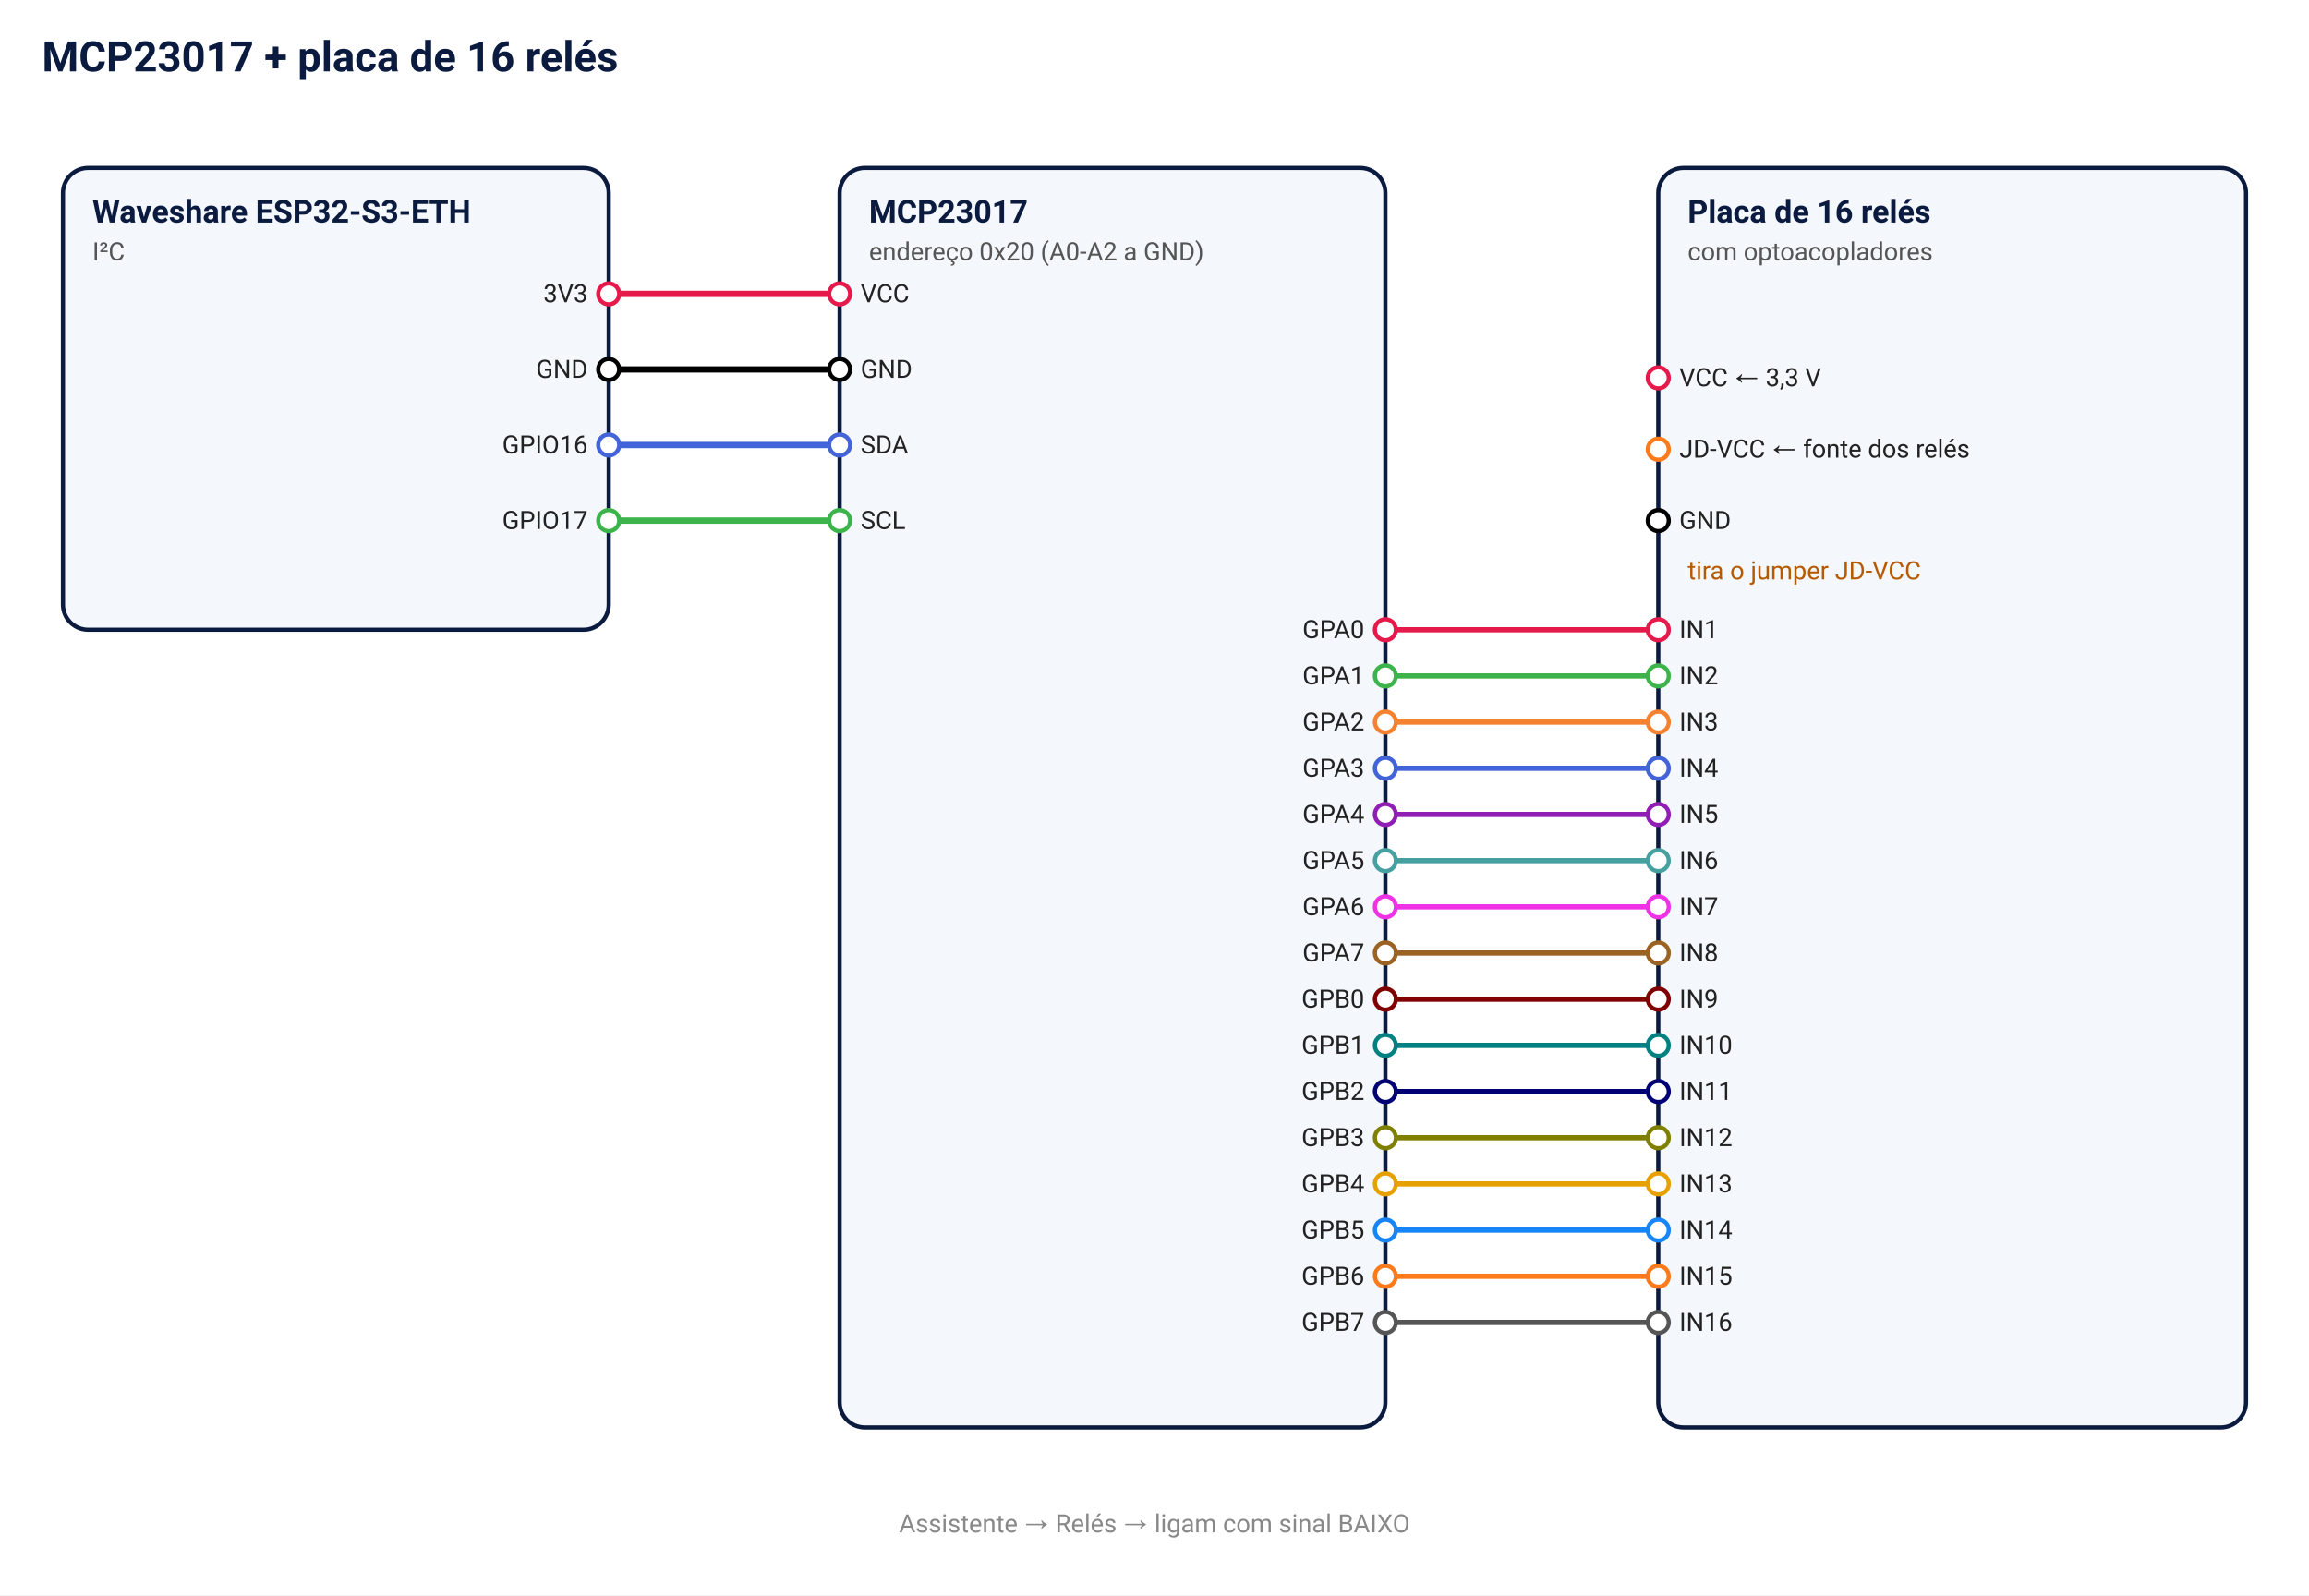
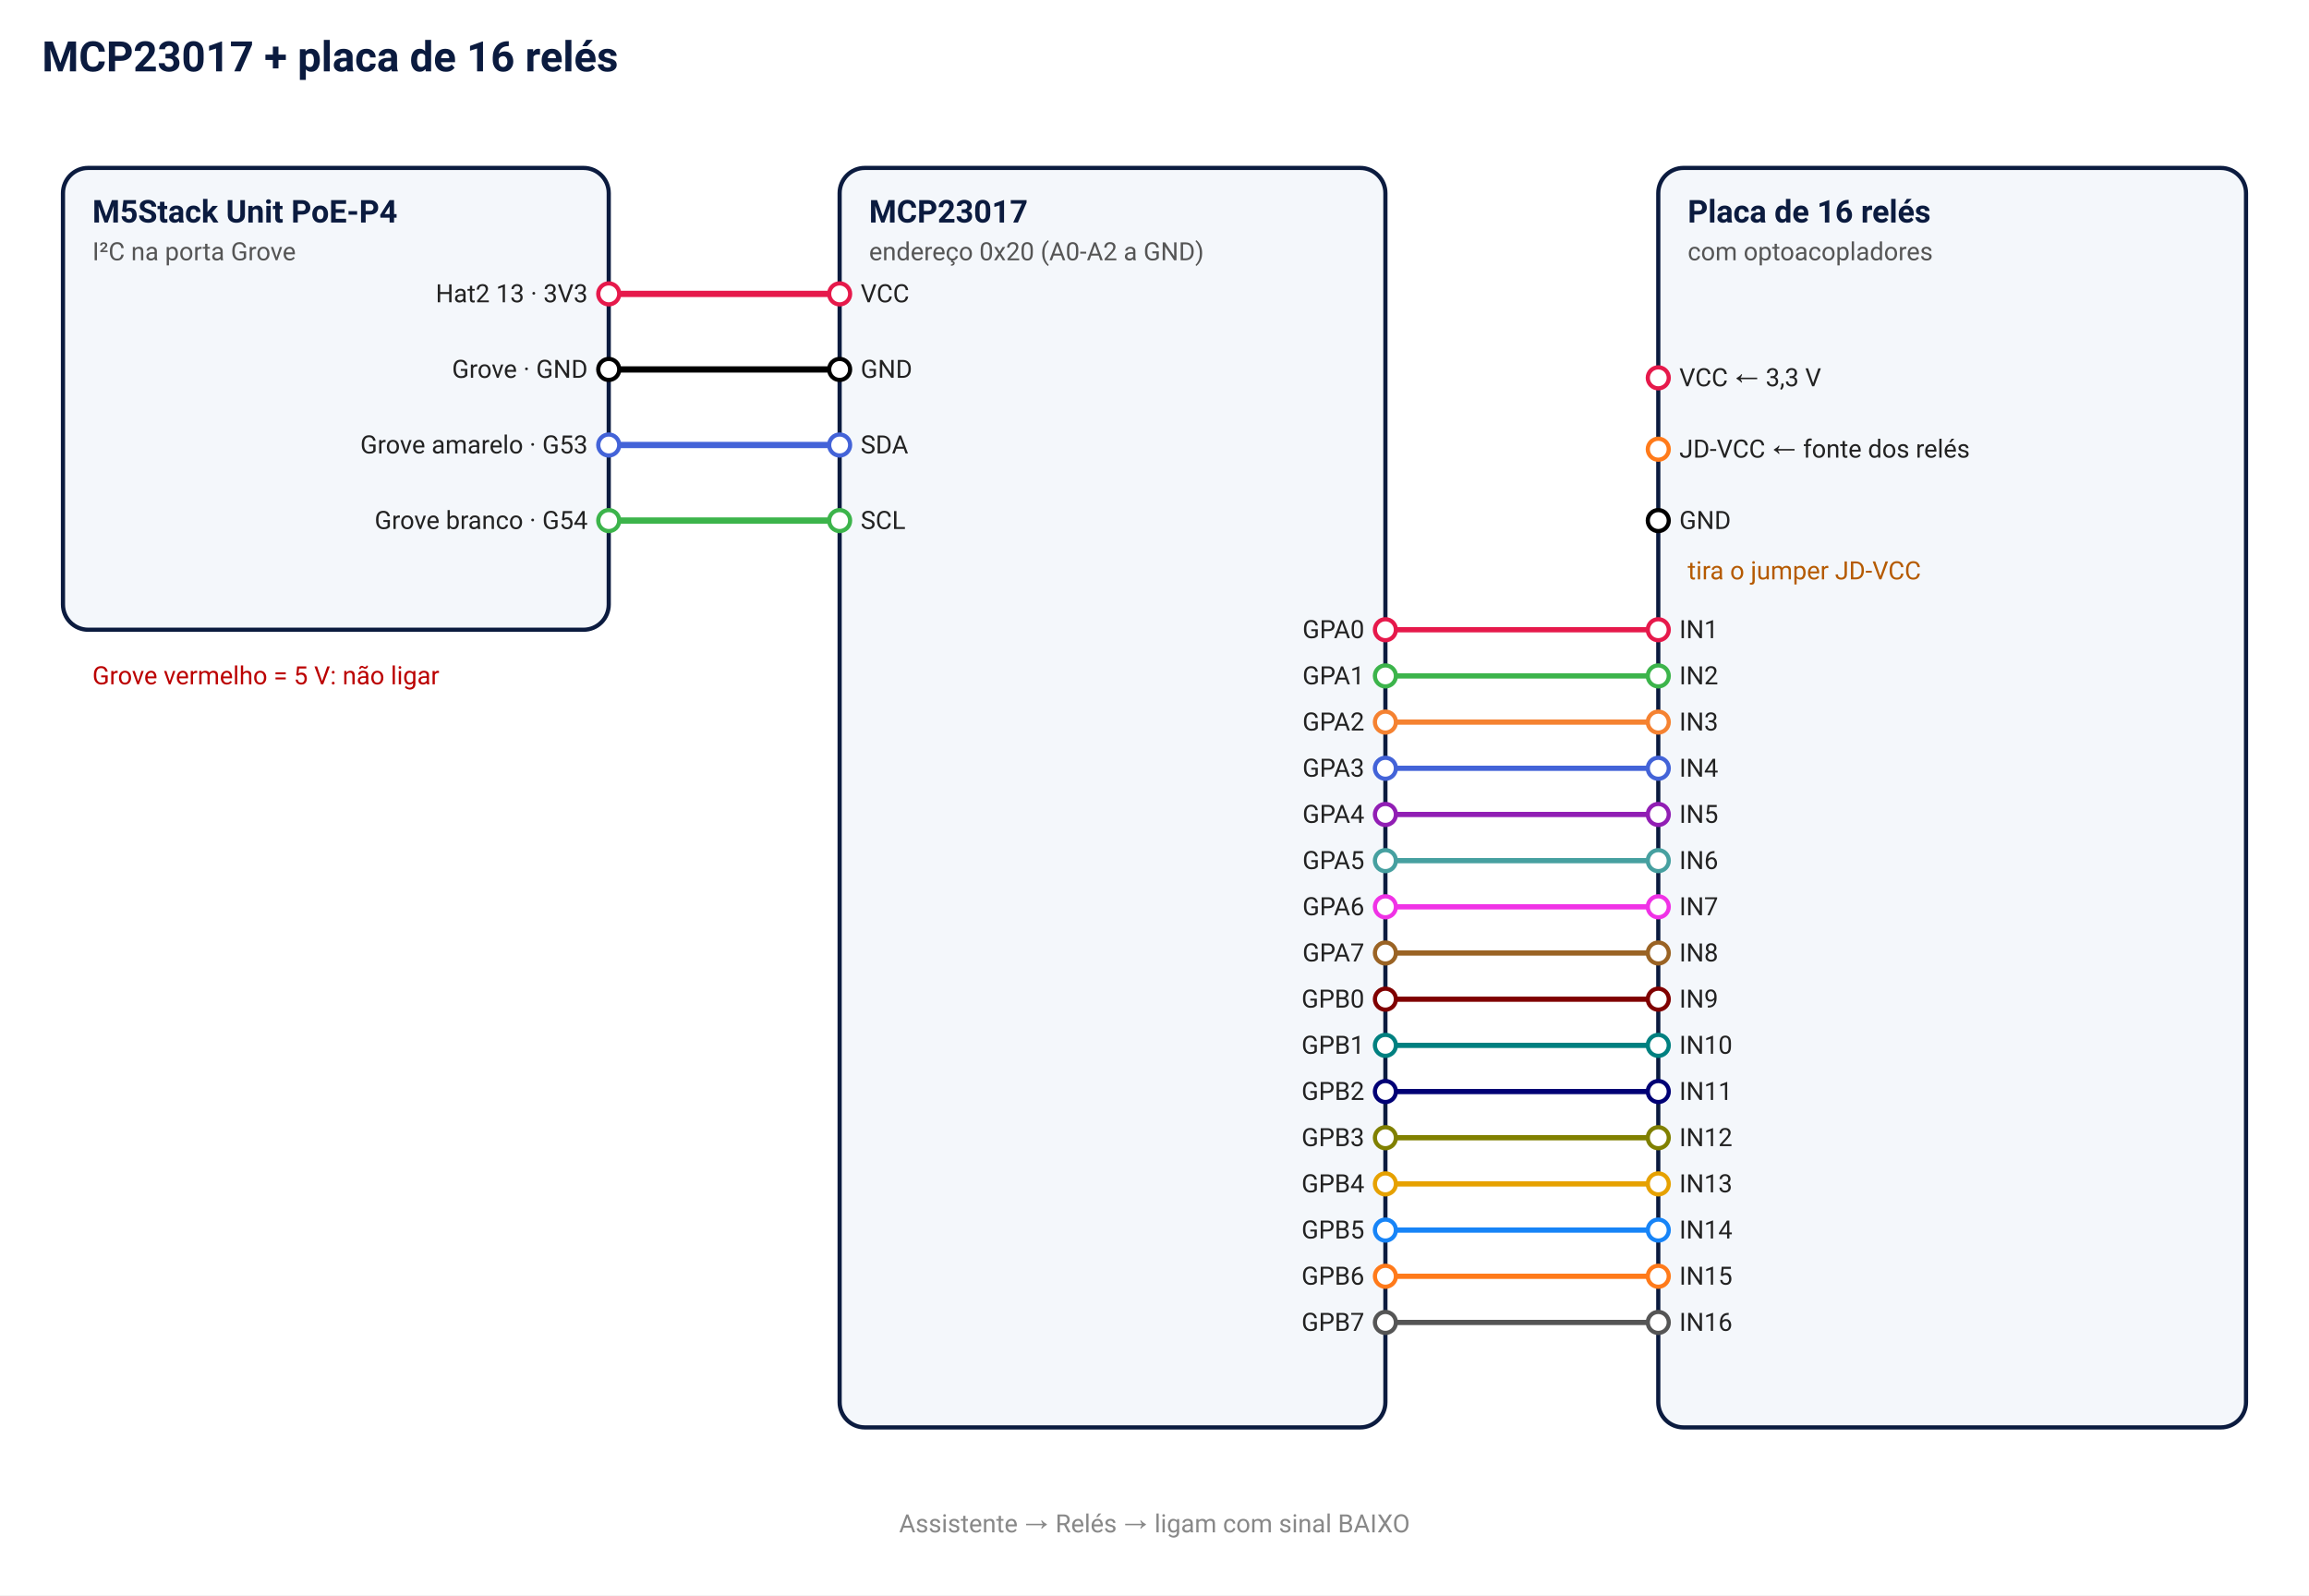
<svg xmlns="http://www.w3.org/2000/svg" viewBox="0 0 1100 760" width="1100" height="760" font-family="Segoe UI, Roboto, Helvetica, Arial, sans-serif">
  <rect width="1100" height="760" fill="#ffffff" />
  <text x="20" y="34" font-size="20" font-weight="700" fill="#0B1B3F">MCP23017 + placa de 16 relés</text>
  <rect x="30" y="80" width="260" height="220" rx="12" fill="#f4f7fb" stroke="#0B1B3F" stroke-width="2" />
-   <text x="44" y="106" font-size="15" font-weight="700" fill="#0B1B3F">Waveshare ESP32-S3-ETH</text>
-   <text x="44" y="124" font-size="12" fill="#555">I²C</text>
+   <text x="44" y="106" font-size="15" font-weight="700" fill="#0B1B3F">M5Stack Unit PoE-P4</text>
+   <text x="44" y="124" font-size="12" fill="#555">I²C na porta Grove</text>
  <rect x="400" y="80" width="260" height="600" rx="12" fill="#f4f7fb" stroke="#0B1B3F" stroke-width="2" />
  <text x="414" y="106" font-size="15" font-weight="700" fill="#0B1B3F">MCP23017</text>
  <text x="414" y="124" font-size="12" fill="#555">endereço 0x20 (A0-A2 a GND)</text>
  <rect x="790" y="80" width="280" height="600" rx="12" fill="#f4f7fb" stroke="#0B1B3F" stroke-width="2" />
  <text x="804" y="106" font-size="15" font-weight="700" fill="#0B1B3F">Placa de 16 relés</text>
  <text x="804" y="124" font-size="12" fill="#555">com optoacopladores</text>
  <circle cx="290" cy="140" r="5" fill="#fff" stroke="#e6194b" stroke-width="2" />
-   <text x="280" y="144" font-size="12" text-anchor="end" fill="#222">3V3</text>
+   <text x="280" y="144" font-size="12" text-anchor="end" fill="#222">Hat2 13  ·  3V3</text>
  <circle cx="400" cy="140" r="5" fill="#fff" stroke="#e6194b" stroke-width="2" />
  <text x="410" y="144" font-size="12" text-anchor="start" fill="#222">VCC</text>
  <path d="M295 140 C345.0 140 345.0 140 395 140" fill="none" stroke="#e6194b" stroke-width="3" />
  <circle cx="290" cy="176" r="5" fill="#fff" stroke="#000" stroke-width="2" />
-   <text x="280" y="180" font-size="12" text-anchor="end" fill="#222">GND</text>
+   <text x="280" y="180" font-size="12" text-anchor="end" fill="#222">Grove  ·  GND</text>
  <circle cx="400" cy="176" r="5" fill="#fff" stroke="#000" stroke-width="2" />
  <text x="410" y="180" font-size="12" text-anchor="start" fill="#222">GND</text>
  <path d="M295 176 C345.0 176 345.0 176 395 176" fill="none" stroke="#000" stroke-width="3" />
  <circle cx="290" cy="212" r="5" fill="#fff" stroke="#4363d8" stroke-width="2" />
-   <text x="280" y="216" font-size="12" text-anchor="end" fill="#222">GPIO16</text>
+   <text x="280" y="216" font-size="12" text-anchor="end" fill="#222">Grove amarelo  ·  G53</text>
  <circle cx="400" cy="212" r="5" fill="#fff" stroke="#4363d8" stroke-width="2" />
  <text x="410" y="216" font-size="12" text-anchor="start" fill="#222">SDA</text>
  <path d="M295 212 C345.0 212 345.0 212 395 212" fill="none" stroke="#4363d8" stroke-width="3" />
  <circle cx="290" cy="248" r="5" fill="#fff" stroke="#3cb44b" stroke-width="2" />
-   <text x="280" y="252" font-size="12" text-anchor="end" fill="#222">GPIO17</text>
+   <text x="280" y="252" font-size="12" text-anchor="end" fill="#222">Grove branco  ·  G54</text>
  <circle cx="400" cy="248" r="5" fill="#fff" stroke="#3cb44b" stroke-width="2" />
  <text x="410" y="252" font-size="12" text-anchor="start" fill="#222">SCL</text>
  <path d="M295 248 C345.0 248 345.0 248 395 248" fill="none" stroke="#3cb44b" stroke-width="3" />
  <circle cx="660" cy="300" r="5" fill="#fff" stroke="#e6194b" stroke-width="2" />
  <text x="650" y="304" font-size="12" text-anchor="end" fill="#222">GPA0</text>
  <circle cx="790" cy="300" r="5" fill="#fff" stroke="#e6194b" stroke-width="2" />
  <text x="800" y="304" font-size="12" text-anchor="start" fill="#222">IN1</text>
  <path d="M665 300 C725.0 300 725.0 300 785 300" fill="none" stroke="#e6194b" stroke-width="2.5" />
  <circle cx="660" cy="322" r="5" fill="#fff" stroke="#3cb44b" stroke-width="2" />
  <text x="650" y="326" font-size="12" text-anchor="end" fill="#222">GPA1</text>
  <circle cx="790" cy="322" r="5" fill="#fff" stroke="#3cb44b" stroke-width="2" />
  <text x="800" y="326" font-size="12" text-anchor="start" fill="#222">IN2</text>
  <path d="M665 322 C725.0 322 725.0 322 785 322" fill="none" stroke="#3cb44b" stroke-width="2.5" />
  <circle cx="660" cy="344" r="5" fill="#fff" stroke="#f58231" stroke-width="2" />
  <text x="650" y="348" font-size="12" text-anchor="end" fill="#222">GPA2</text>
  <circle cx="790" cy="344" r="5" fill="#fff" stroke="#f58231" stroke-width="2" />
  <text x="800" y="348" font-size="12" text-anchor="start" fill="#222">IN3</text>
  <path d="M665 344 C725.0 344 725.0 344 785 344" fill="none" stroke="#f58231" stroke-width="2.5" />
  <circle cx="660" cy="366" r="5" fill="#fff" stroke="#4363d8" stroke-width="2" />
  <text x="650" y="370" font-size="12" text-anchor="end" fill="#222">GPA3</text>
  <circle cx="790" cy="366" r="5" fill="#fff" stroke="#4363d8" stroke-width="2" />
  <text x="800" y="370" font-size="12" text-anchor="start" fill="#222">IN4</text>
  <path d="M665 366 C725.0 366 725.0 366 785 366" fill="none" stroke="#4363d8" stroke-width="2.5" />
  <circle cx="660" cy="388" r="5" fill="#fff" stroke="#911eb4" stroke-width="2" />
  <text x="650" y="392" font-size="12" text-anchor="end" fill="#222">GPA4</text>
  <circle cx="790" cy="388" r="5" fill="#fff" stroke="#911eb4" stroke-width="2" />
  <text x="800" y="392" font-size="12" text-anchor="start" fill="#222">IN5</text>
  <path d="M665 388 C725.0 388 725.0 388 785 388" fill="none" stroke="#911eb4" stroke-width="2.5" />
  <circle cx="660" cy="410" r="5" fill="#fff" stroke="#46a0a0" stroke-width="2" />
  <text x="650" y="414" font-size="12" text-anchor="end" fill="#222">GPA5</text>
  <circle cx="790" cy="410" r="5" fill="#fff" stroke="#46a0a0" stroke-width="2" />
  <text x="800" y="414" font-size="12" text-anchor="start" fill="#222">IN6</text>
  <path d="M665 410 C725.0 410 725.0 410 785 410" fill="none" stroke="#46a0a0" stroke-width="2.5" />
  <circle cx="660" cy="432" r="5" fill="#fff" stroke="#f032e6" stroke-width="2" />
  <text x="650" y="436" font-size="12" text-anchor="end" fill="#222">GPA6</text>
  <circle cx="790" cy="432" r="5" fill="#fff" stroke="#f032e6" stroke-width="2" />
  <text x="800" y="436" font-size="12" text-anchor="start" fill="#222">IN7</text>
  <path d="M665 432 C725.0 432 725.0 432 785 432" fill="none" stroke="#f032e6" stroke-width="2.5" />
  <circle cx="660" cy="454" r="5" fill="#fff" stroke="#9a6324" stroke-width="2" />
  <text x="650" y="458" font-size="12" text-anchor="end" fill="#222">GPA7</text>
  <circle cx="790" cy="454" r="5" fill="#fff" stroke="#9a6324" stroke-width="2" />
  <text x="800" y="458" font-size="12" text-anchor="start" fill="#222">IN8</text>
  <path d="M665 454 C725.0 454 725.0 454 785 454" fill="none" stroke="#9a6324" stroke-width="2.5" />
  <circle cx="660" cy="476" r="5" fill="#fff" stroke="#800000" stroke-width="2" />
  <text x="650" y="480" font-size="12" text-anchor="end" fill="#222">GPB0</text>
  <circle cx="790" cy="476" r="5" fill="#fff" stroke="#800000" stroke-width="2" />
  <text x="800" y="480" font-size="12" text-anchor="start" fill="#222">IN9</text>
  <path d="M665 476 C725.0 476 725.0 476 785 476" fill="none" stroke="#800000" stroke-width="2.5" />
  <circle cx="660" cy="498" r="5" fill="#fff" stroke="#008080" stroke-width="2" />
  <text x="650" y="502" font-size="12" text-anchor="end" fill="#222">GPB1</text>
  <circle cx="790" cy="498" r="5" fill="#fff" stroke="#008080" stroke-width="2" />
  <text x="800" y="502" font-size="12" text-anchor="start" fill="#222">IN10</text>
  <path d="M665 498 C725.0 498 725.0 498 785 498" fill="none" stroke="#008080" stroke-width="2.5" />
  <circle cx="660" cy="520" r="5" fill="#fff" stroke="#000075" stroke-width="2" />
  <text x="650" y="524" font-size="12" text-anchor="end" fill="#222">GPB2</text>
  <circle cx="790" cy="520" r="5" fill="#fff" stroke="#000075" stroke-width="2" />
  <text x="800" y="524" font-size="12" text-anchor="start" fill="#222">IN11</text>
  <path d="M665 520 C725.0 520 725.0 520 785 520" fill="none" stroke="#000075" stroke-width="2.5" />
  <circle cx="660" cy="542" r="5" fill="#fff" stroke="#808000" stroke-width="2" />
  <text x="650" y="546" font-size="12" text-anchor="end" fill="#222">GPB3</text>
  <circle cx="790" cy="542" r="5" fill="#fff" stroke="#808000" stroke-width="2" />
  <text x="800" y="546" font-size="12" text-anchor="start" fill="#222">IN12</text>
  <path d="M665 542 C725.0 542 725.0 542 785 542" fill="none" stroke="#808000" stroke-width="2.5" />
  <circle cx="660" cy="564" r="5" fill="#fff" stroke="#e6a100" stroke-width="2" />
  <text x="650" y="568" font-size="12" text-anchor="end" fill="#222">GPB4</text>
  <circle cx="790" cy="564" r="5" fill="#fff" stroke="#e6a100" stroke-width="2" />
  <text x="800" y="568" font-size="12" text-anchor="start" fill="#222">IN13</text>
  <path d="M665 564 C725.0 564 725.0 564 785 564" fill="none" stroke="#e6a100" stroke-width="2.5" />
  <circle cx="660" cy="586" r="5" fill="#fff" stroke="#1784F7" stroke-width="2" />
  <text x="650" y="590" font-size="12" text-anchor="end" fill="#222">GPB5</text>
  <circle cx="790" cy="586" r="5" fill="#fff" stroke="#1784F7" stroke-width="2" />
  <text x="800" y="590" font-size="12" text-anchor="start" fill="#222">IN14</text>
  <path d="M665 586 C725.0 586 725.0 586 785 586" fill="none" stroke="#1784F7" stroke-width="2.5" />
  <circle cx="660" cy="608" r="5" fill="#fff" stroke="#ff7a1a" stroke-width="2" />
  <text x="650" y="612" font-size="12" text-anchor="end" fill="#222">GPB6</text>
  <circle cx="790" cy="608" r="5" fill="#fff" stroke="#ff7a1a" stroke-width="2" />
  <text x="800" y="612" font-size="12" text-anchor="start" fill="#222">IN15</text>
  <path d="M665 608 C725.0 608 725.0 608 785 608" fill="none" stroke="#ff7a1a" stroke-width="2.5" />
  <circle cx="660" cy="630" r="5" fill="#fff" stroke="#555" stroke-width="2" />
  <text x="650" y="634" font-size="12" text-anchor="end" fill="#222">GPB7</text>
  <circle cx="790" cy="630" r="5" fill="#fff" stroke="#555" stroke-width="2" />
  <text x="800" y="634" font-size="12" text-anchor="start" fill="#222">IN16</text>
  <path d="M665 630 C725.0 630 725.0 630 785 630" fill="none" stroke="#555" stroke-width="2.5" />
  <circle cx="790" cy="180" r="5" fill="#fff" stroke="#e6194b" stroke-width="2" />
  <text x="800" y="184" font-size="12" text-anchor="start" fill="#222">VCC  ←  3,3 V</text>
  <circle cx="790" cy="214" r="5" fill="#fff" stroke="#ff7a1a" stroke-width="2" />
  <text x="800" y="218" font-size="12" text-anchor="start" fill="#222">JD-VCC  ←  fonte dos relés</text>
  <circle cx="790" cy="248" r="5" fill="#fff" stroke="#000" stroke-width="2" />
  <text x="800" y="252" font-size="12" text-anchor="start" fill="#222">GND</text>
  <text x="804" y="276" font-size="12" fill="#b55a00">tira o jumper JD-VCC</text>
+   <text x="44" y="326" font-size="12" fill="#b00">Grove vermelho = 5 V: não ligar</text>
  <text x="550.0" y="730" font-size="12" text-anchor="middle" fill="#888">Assistente → Relés → ligam com sinal BAIXO</text>
</svg>
